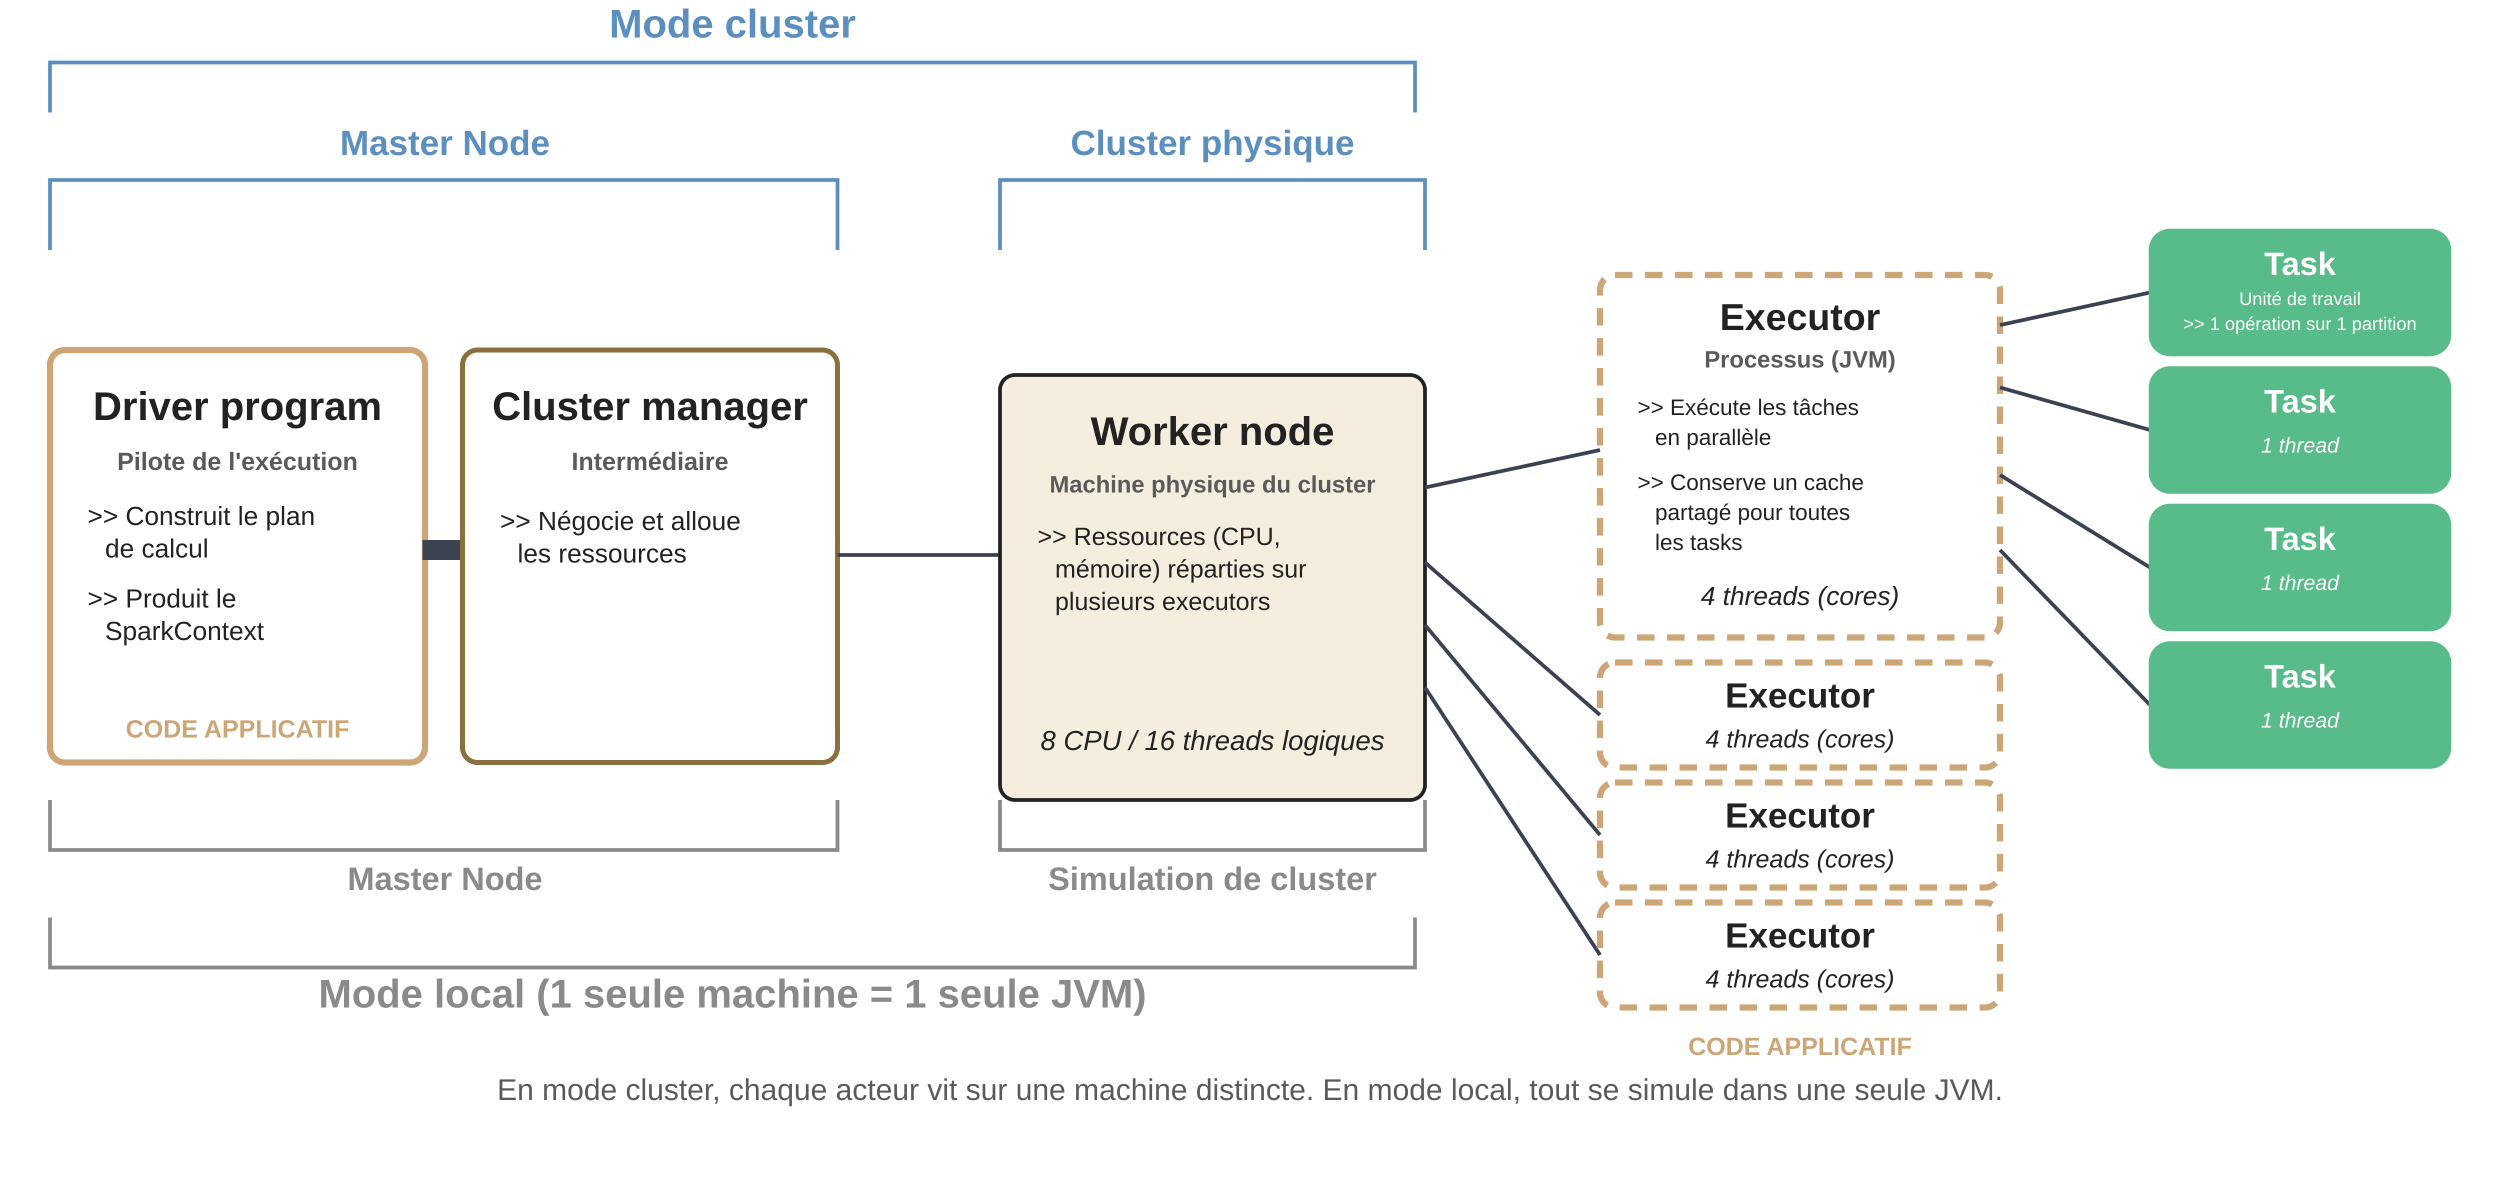
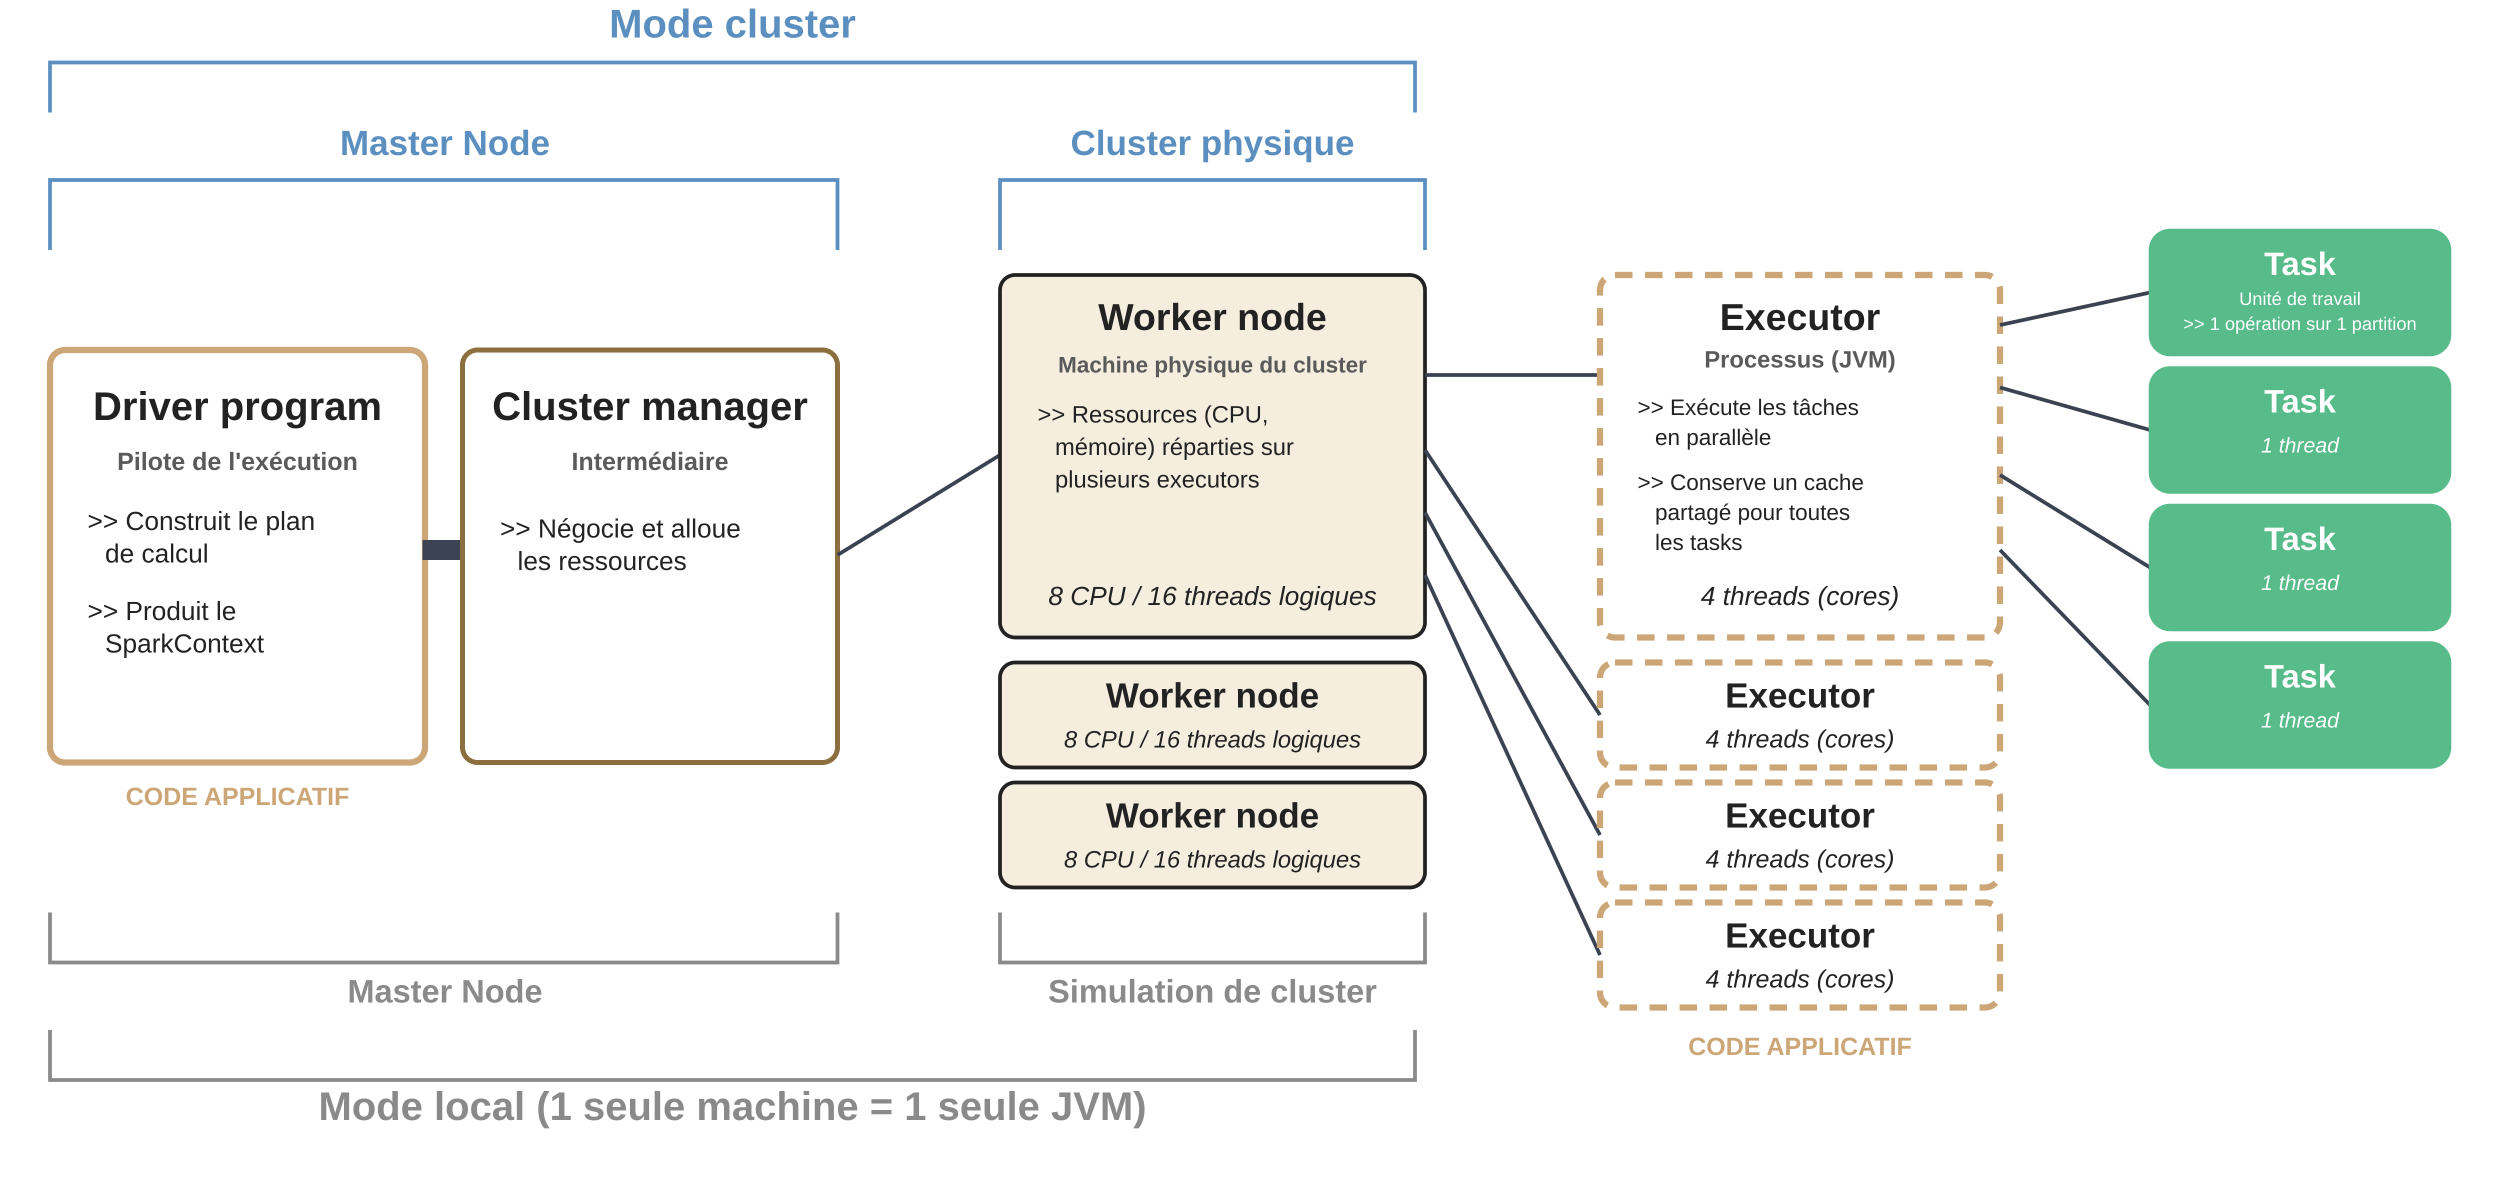
<svg xmlns="http://www.w3.org/2000/svg" width="1000" height="480" viewBox="0 0 1000 480" role="img">
  <rect x="0" y="0" width="1000" height="480" fill="#FFFFFF" />
  <text x="293" y="15" text-anchor="middle" font-family="Calibri, Arial, sans-serif" font-size="16" font-weight="700" fill="#5B8FBF">Mode cluster</text>
  <path d="M 20,45 L 20,25 L 566,25 L 566,45" fill="none" stroke="#5B8FBF" stroke-width="1.5" />
  <text x="178" y="62" text-anchor="middle" font-family="Calibri, Arial, sans-serif" font-size="14" font-weight="700" fill="#5B8FBF">Master Node</text>
  <path d="M 20,100 L 20,72 L 335,72 L 335,100" fill="none" stroke="#5B8FBF" stroke-width="1.5" />
  <text x="485" y="62" text-anchor="middle" font-family="Calibri, Arial, sans-serif" font-size="14" font-weight="700" fill="#5B8FBF">Cluster physique</text>
  <path d="M 400,100 L 400,72 L 570,72 L 570,100" fill="none" stroke="#5B8FBF" stroke-width="1.5" />
  <rect x="20" y="140" width="150" height="165" rx="6" fill="#FFFFFF" stroke="#CCA677" stroke-width="2.5" />
  <text x="95" y="168" text-anchor="middle" font-family="Calibri, Arial, sans-serif" font-size="16" font-weight="700" fill="#222222">Driver program</text>
  <text x="95" y="188" text-anchor="middle" font-family="Calibri, Arial, sans-serif" font-size="10" font-weight="700" fill="#5A5A5A">Pilote de l'exécution</text>
-   <text x="35" y="210" font-family="Calibri, Arial, sans-serif" font-size="10.5" fill="#222222">&gt;&gt; Construit le plan</text>
-   <text x="42" y="223" font-family="Calibri, Arial, sans-serif" font-size="10.5" fill="#222222">de calcul</text>
-   <text x="35" y="243" font-family="Calibri, Arial, sans-serif" font-size="10.5" fill="#222222">&gt;&gt; Produit le</text>
-   <text x="42" y="256" font-family="Calibri, Arial, sans-serif" font-size="10.5" fill="#222222">SparkContext</text>
-   <text x="95" y="295" text-anchor="middle" font-family="Calibri, Arial, sans-serif" font-size="10" font-weight="700" fill="#CCA677">CODE APPLICATIF</text>
+   <text x="35" y="212" font-family="Calibri, Arial, sans-serif" font-size="10.5" fill="#222222">&gt;&gt; Construit le plan</text>
+   <text x="42" y="225" font-family="Calibri, Arial, sans-serif" font-size="10.5" fill="#222222">de calcul</text>
+   <text x="35" y="248" font-family="Calibri, Arial, sans-serif" font-size="10.5" fill="#222222">&gt;&gt; Produit le</text>
+   <text x="42" y="261" font-family="Calibri, Arial, sans-serif" font-size="10.5" fill="#222222">SparkContext</text>
+   <text x="95" y="322" text-anchor="middle" font-family="Calibri, Arial, sans-serif" font-size="10" font-weight="700" fill="#CCA677">CODE APPLICATIF</text>
  <rect x="169" y="216" width="17" height="8" fill="#3B4252" />
  <rect x="185" y="140" width="150" height="165" rx="6" fill="#FFFFFF" stroke="#8B6F3E" stroke-width="2" />
  <text x="260" y="168" text-anchor="middle" font-family="Calibri, Arial, sans-serif" font-size="16" font-weight="700" fill="#222222">Cluster manager</text>
  <text x="260" y="188" text-anchor="middle" font-family="Calibri, Arial, sans-serif" font-size="10" font-weight="700" fill="#5A5A5A">Intermédiaire</text>
-   <text x="200" y="212" font-family="Calibri, Arial, sans-serif" font-size="10.5" fill="#222222">&gt;&gt; Négocie et alloue</text>
-   <text x="207" y="225" font-family="Calibri, Arial, sans-serif" font-size="10.5" fill="#222222">les ressources</text>
-   <line x1="335" y1="222" x2="400" y2="222" stroke="#3B4252" stroke-width="1.5" />
-   <rect x="400" y="150" width="170" height="170" rx="6" fill="#F5EDDE" stroke="#222222" stroke-width="1.5" />
-   <text x="485" y="178" text-anchor="middle" font-family="Calibri, Arial, sans-serif" font-size="16" font-weight="700" fill="#222222">Worker node</text>
-   <text x="485" y="197" text-anchor="middle" font-family="Calibri, Arial, sans-serif" font-size="9.5" font-weight="700" fill="#5A5A5A">Machine physique du cluster</text>
-   <text x="415" y="218" font-family="Calibri, Arial, sans-serif" font-size="10" fill="#222222">&gt;&gt; Ressources (CPU,</text>
-   <text x="422" y="231" font-family="Calibri, Arial, sans-serif" font-size="10" fill="#222222">mémoire) réparties sur</text>
-   <text x="422" y="244" font-family="Calibri, Arial, sans-serif" font-size="10" fill="#222222">plusieurs executors</text>
-   <text x="485" y="300" text-anchor="middle" font-family="Calibri, Arial, sans-serif" font-size="11" font-style="italic" fill="#222222">8 CPU / 16 threads logiques</text>
-   <line x1="570" y1="195" x2="640" y2="180" stroke="#3B4252" stroke-width="1.5" />
-   <line x1="570" y1="225" x2="640" y2="286" stroke="#3B4252" stroke-width="1.5" />
-   <line x1="570" y1="250" x2="640" y2="334" stroke="#3B4252" stroke-width="1.5" />
-   <line x1="570" y1="275" x2="640" y2="382" stroke="#3B4252" stroke-width="1.5" />
+   <text x="200" y="215" font-family="Calibri, Arial, sans-serif" font-size="10.5" fill="#222222">&gt;&gt; Négocie et alloue</text>
+   <text x="207" y="228" font-family="Calibri, Arial, sans-serif" font-size="10.5" fill="#222222">les ressources</text>
+   <line x1="335" y1="222" x2="400" y2="182" stroke="#3B4252" stroke-width="1.5" />
+   <rect x="400" y="110" width="170" height="145" rx="6" fill="#F5EDDE" stroke="#222222" stroke-width="1.5" />
+   <text x="485" y="132" text-anchor="middle" font-family="Calibri, Arial, sans-serif" font-size="15" font-weight="700" fill="#222222">Worker node</text>
+   <text x="485" y="149" text-anchor="middle" font-family="Calibri, Arial, sans-serif" font-size="9" font-weight="700" fill="#5A5A5A">Machine physique du cluster</text>
+   <text x="415" y="169" font-family="Calibri, Arial, sans-serif" font-size="9.5" fill="#222222">&gt;&gt; Ressources (CPU,</text>
+   <text x="422" y="182" font-family="Calibri, Arial, sans-serif" font-size="9.5" fill="#222222">mémoire) réparties sur</text>
+   <text x="422" y="195" font-family="Calibri, Arial, sans-serif" font-size="9.5" fill="#222222">plusieurs executors</text>
+   <text x="485" y="242" text-anchor="middle" font-family="Calibri, Arial, sans-serif" font-size="10.5" font-style="italic" fill="#222222">8 CPU / 16 threads logiques</text>
+   <rect x="400" y="265" width="170" height="42" rx="6" fill="#F5EDDE" stroke="#222222" stroke-width="1.5" />
+   <text x="485" y="283" text-anchor="middle" font-family="Calibri, Arial, sans-serif" font-size="14" font-weight="700" fill="#222222">Worker node</text>
+   <text x="485" y="299" text-anchor="middle" font-family="Calibri, Arial, sans-serif" font-size="9.5" font-style="italic" fill="#222222">8 CPU / 16 threads logiques</text>
+   <rect x="400" y="313" width="170" height="42" rx="6" fill="#F5EDDE" stroke="#222222" stroke-width="1.5" />
+   <text x="485" y="331" text-anchor="middle" font-family="Calibri, Arial, sans-serif" font-size="14" font-weight="700" fill="#222222">Worker node</text>
+   <text x="485" y="347" text-anchor="middle" font-family="Calibri, Arial, sans-serif" font-size="9.5" font-style="italic" fill="#222222">8 CPU / 16 threads logiques</text>
+   <line x1="570" y1="150" x2="640" y2="150" stroke="#3B4252" stroke-width="1.5" />
+   <line x1="570" y1="180" x2="640" y2="286" stroke="#3B4252" stroke-width="1.5" />
+   <line x1="570" y1="205" x2="640" y2="334" stroke="#3B4252" stroke-width="1.5" />
+   <line x1="570" y1="230" x2="640" y2="382" stroke="#3B4252" stroke-width="1.5" />
  <rect x="640" y="110" width="160" height="145" rx="6" fill="none" stroke="#CCA677" stroke-width="2.5" stroke-dasharray="7,5" />
  <text x="720" y="132" text-anchor="middle" font-family="Calibri, Arial, sans-serif" font-size="15" font-weight="700" fill="#222222">Executor</text>
  <text x="720" y="147" text-anchor="middle" font-family="Calibri, Arial, sans-serif" font-size="9.5" font-weight="700" fill="#5A5A5A">Processus (JVM)</text>
  <text x="655" y="166" font-family="Calibri, Arial, sans-serif" font-size="9" fill="#222222">&gt;&gt; Exécute les tâches</text>
  <text x="662" y="178" font-family="Calibri, Arial, sans-serif" font-size="9" fill="#222222">en parallèle</text>
  <text x="655" y="196" font-family="Calibri, Arial, sans-serif" font-size="9" fill="#222222">&gt;&gt; Conserve un cache</text>
  <text x="662" y="208" font-family="Calibri, Arial, sans-serif" font-size="9" fill="#222222">partagé pour toutes</text>
  <text x="662" y="220" font-family="Calibri, Arial, sans-serif" font-size="9" fill="#222222">les tasks</text>
  <text x="720" y="242" text-anchor="middle" font-family="Calibri, Arial, sans-serif" font-size="10.5" font-style="italic" fill="#222222">4 threads (cores)</text>
  <rect x="640" y="265" width="160" height="42" rx="6" fill="none" stroke="#CCA677" stroke-width="2.5" stroke-dasharray="7,5" />
  <text x="720" y="283" text-anchor="middle" font-family="Calibri, Arial, sans-serif" font-size="14" font-weight="700" fill="#222222">Executor</text>
  <text x="720" y="299" text-anchor="middle" font-family="Calibri, Arial, sans-serif" font-size="10" font-style="italic" fill="#222222">4 threads (cores)</text>
  <rect x="640" y="313" width="160" height="42" rx="6" fill="none" stroke="#CCA677" stroke-width="2.5" stroke-dasharray="7,5" />
  <text x="720" y="331" text-anchor="middle" font-family="Calibri, Arial, sans-serif" font-size="14" font-weight="700" fill="#222222">Executor</text>
  <text x="720" y="347" text-anchor="middle" font-family="Calibri, Arial, sans-serif" font-size="10" font-style="italic" fill="#222222">4 threads (cores)</text>
  <rect x="640" y="361" width="160" height="42" rx="6" fill="none" stroke="#CCA677" stroke-width="2.5" stroke-dasharray="7,5" />
  <text x="720" y="379" text-anchor="middle" font-family="Calibri, Arial, sans-serif" font-size="14" font-weight="700" fill="#222222">Executor</text>
  <text x="720" y="395" text-anchor="middle" font-family="Calibri, Arial, sans-serif" font-size="10" font-style="italic" fill="#222222">4 threads (cores)</text>
  <text x="720" y="422" text-anchor="middle" font-family="Calibri, Arial, sans-serif" font-size="10" font-weight="700" fill="#CCA677">CODE APPLICATIF</text>
  <line x1="800" y1="130" x2="860" y2="117" stroke="#3B4252" stroke-width="1.5" />
  <line x1="800" y1="155" x2="860" y2="172" stroke="#3B4252" stroke-width="1.5" />
  <line x1="800" y1="190" x2="860" y2="227" stroke="#3B4252" stroke-width="1.5" />
  <line x1="800" y1="220" x2="860" y2="282" stroke="#3B4252" stroke-width="1.5" />
  <g>
    <rect x="860" y="92" width="120" height="50" rx="8" fill="#57BB8A" stroke="#57BB8A" />
    <text x="920" y="110" text-anchor="middle" font-family="Calibri, Arial, sans-serif" font-size="13" font-weight="700" fill="#FFFFFF">Task</text>
    <text x="920" y="122" text-anchor="middle" font-family="Calibri, Arial, sans-serif" font-size="7.3" fill="#FFFFFF">Unité de travail</text>
    <text x="920" y="132" text-anchor="middle" font-family="Calibri, Arial, sans-serif" font-size="7.3" fill="#FFFFFF">&gt;&gt; 1 opération sur 1 partition</text>
  </g>
  <g>
    <rect x="860" y="147" width="120" height="50" rx="8" fill="#57BB8A" stroke="#57BB8A" />
    <text x="920" y="165" text-anchor="middle" font-family="Calibri, Arial, sans-serif" font-size="13" font-weight="700" fill="#FFFFFF">Task</text>
    <text x="920" y="181" text-anchor="middle" font-family="Calibri, Arial, sans-serif" font-size="8.5" font-style="italic" fill="#FFFFFF">1 thread</text>
  </g>
  <g>
    <rect x="860" y="202" width="120" height="50" rx="8" fill="#57BB8A" stroke="#57BB8A" />
    <text x="920" y="220" text-anchor="middle" font-family="Calibri, Arial, sans-serif" font-size="13" font-weight="700" fill="#FFFFFF">Task</text>
    <text x="920" y="236" text-anchor="middle" font-family="Calibri, Arial, sans-serif" font-size="8.5" font-style="italic" fill="#FFFFFF">1 thread</text>
  </g>
  <g>
    <rect x="860" y="257" width="120" height="50" rx="8" fill="#57BB8A" stroke="#57BB8A" />
    <text x="920" y="275" text-anchor="middle" font-family="Calibri, Arial, sans-serif" font-size="13" font-weight="700" fill="#FFFFFF">Task</text>
    <text x="920" y="291" text-anchor="middle" font-family="Calibri, Arial, sans-serif" font-size="8.5" font-style="italic" fill="#FFFFFF">1 thread</text>
  </g>
-   <path d="M 20,320 L 20,340 L 335,340 L 335,320" fill="none" stroke="#8A8A8A" stroke-width="1.5" />
-   <text x="178" y="356" text-anchor="middle" font-family="Calibri, Arial, sans-serif" font-size="13" font-weight="700" fill="#8A8A8A">Master Node</text>
-   <path d="M 400,320 L 400,340 L 570,340 L 570,320" fill="none" stroke="#8A8A8A" stroke-width="1.5" />
-   <text x="485" y="356" text-anchor="middle" font-family="Calibri, Arial, sans-serif" font-size="13" font-weight="700" fill="#8A8A8A">Simulation de cluster</text>
-   <path d="M 20,367 L 20,387 L 566,387 L 566,367" fill="none" stroke="#8A8A8A" stroke-width="1.5" />
-   <text x="293" y="403" text-anchor="middle" font-family="Calibri, Arial, sans-serif" font-size="16" font-weight="700" fill="#8A8A8A">Mode local (1 seule machine = 1 seule JVM)</text>
-   <text x="500" y="440" text-anchor="middle" font-family="Calibri, Arial, sans-serif" font-size="12" fill="#5A5A5A">En mode cluster, chaque acteur vit sur une machine distincte. En mode local, tout se simule dans une seule JVM.</text>
+   <path d="M 20,365 L 20,385 L 335,385 L 335,365" fill="none" stroke="#8A8A8A" stroke-width="1.5" />
+   <text x="178" y="401" text-anchor="middle" font-family="Calibri, Arial, sans-serif" font-size="13" font-weight="700" fill="#8A8A8A">Master Node</text>
+   <path d="M 400,365 L 400,385 L 570,385 L 570,365" fill="none" stroke="#8A8A8A" stroke-width="1.5" />
+   <text x="485" y="401" text-anchor="middle" font-family="Calibri, Arial, sans-serif" font-size="13" font-weight="700" fill="#8A8A8A">Simulation de cluster</text>
+   <path d="M 20,412 L 20,432 L 566,432 L 566,412" fill="none" stroke="#8A8A8A" stroke-width="1.5" />
+   <text x="293" y="448" text-anchor="middle" font-family="Calibri, Arial, sans-serif" font-size="16" font-weight="700" fill="#8A8A8A">Mode local (1 seule machine = 1 seule JVM)</text>
</svg>
